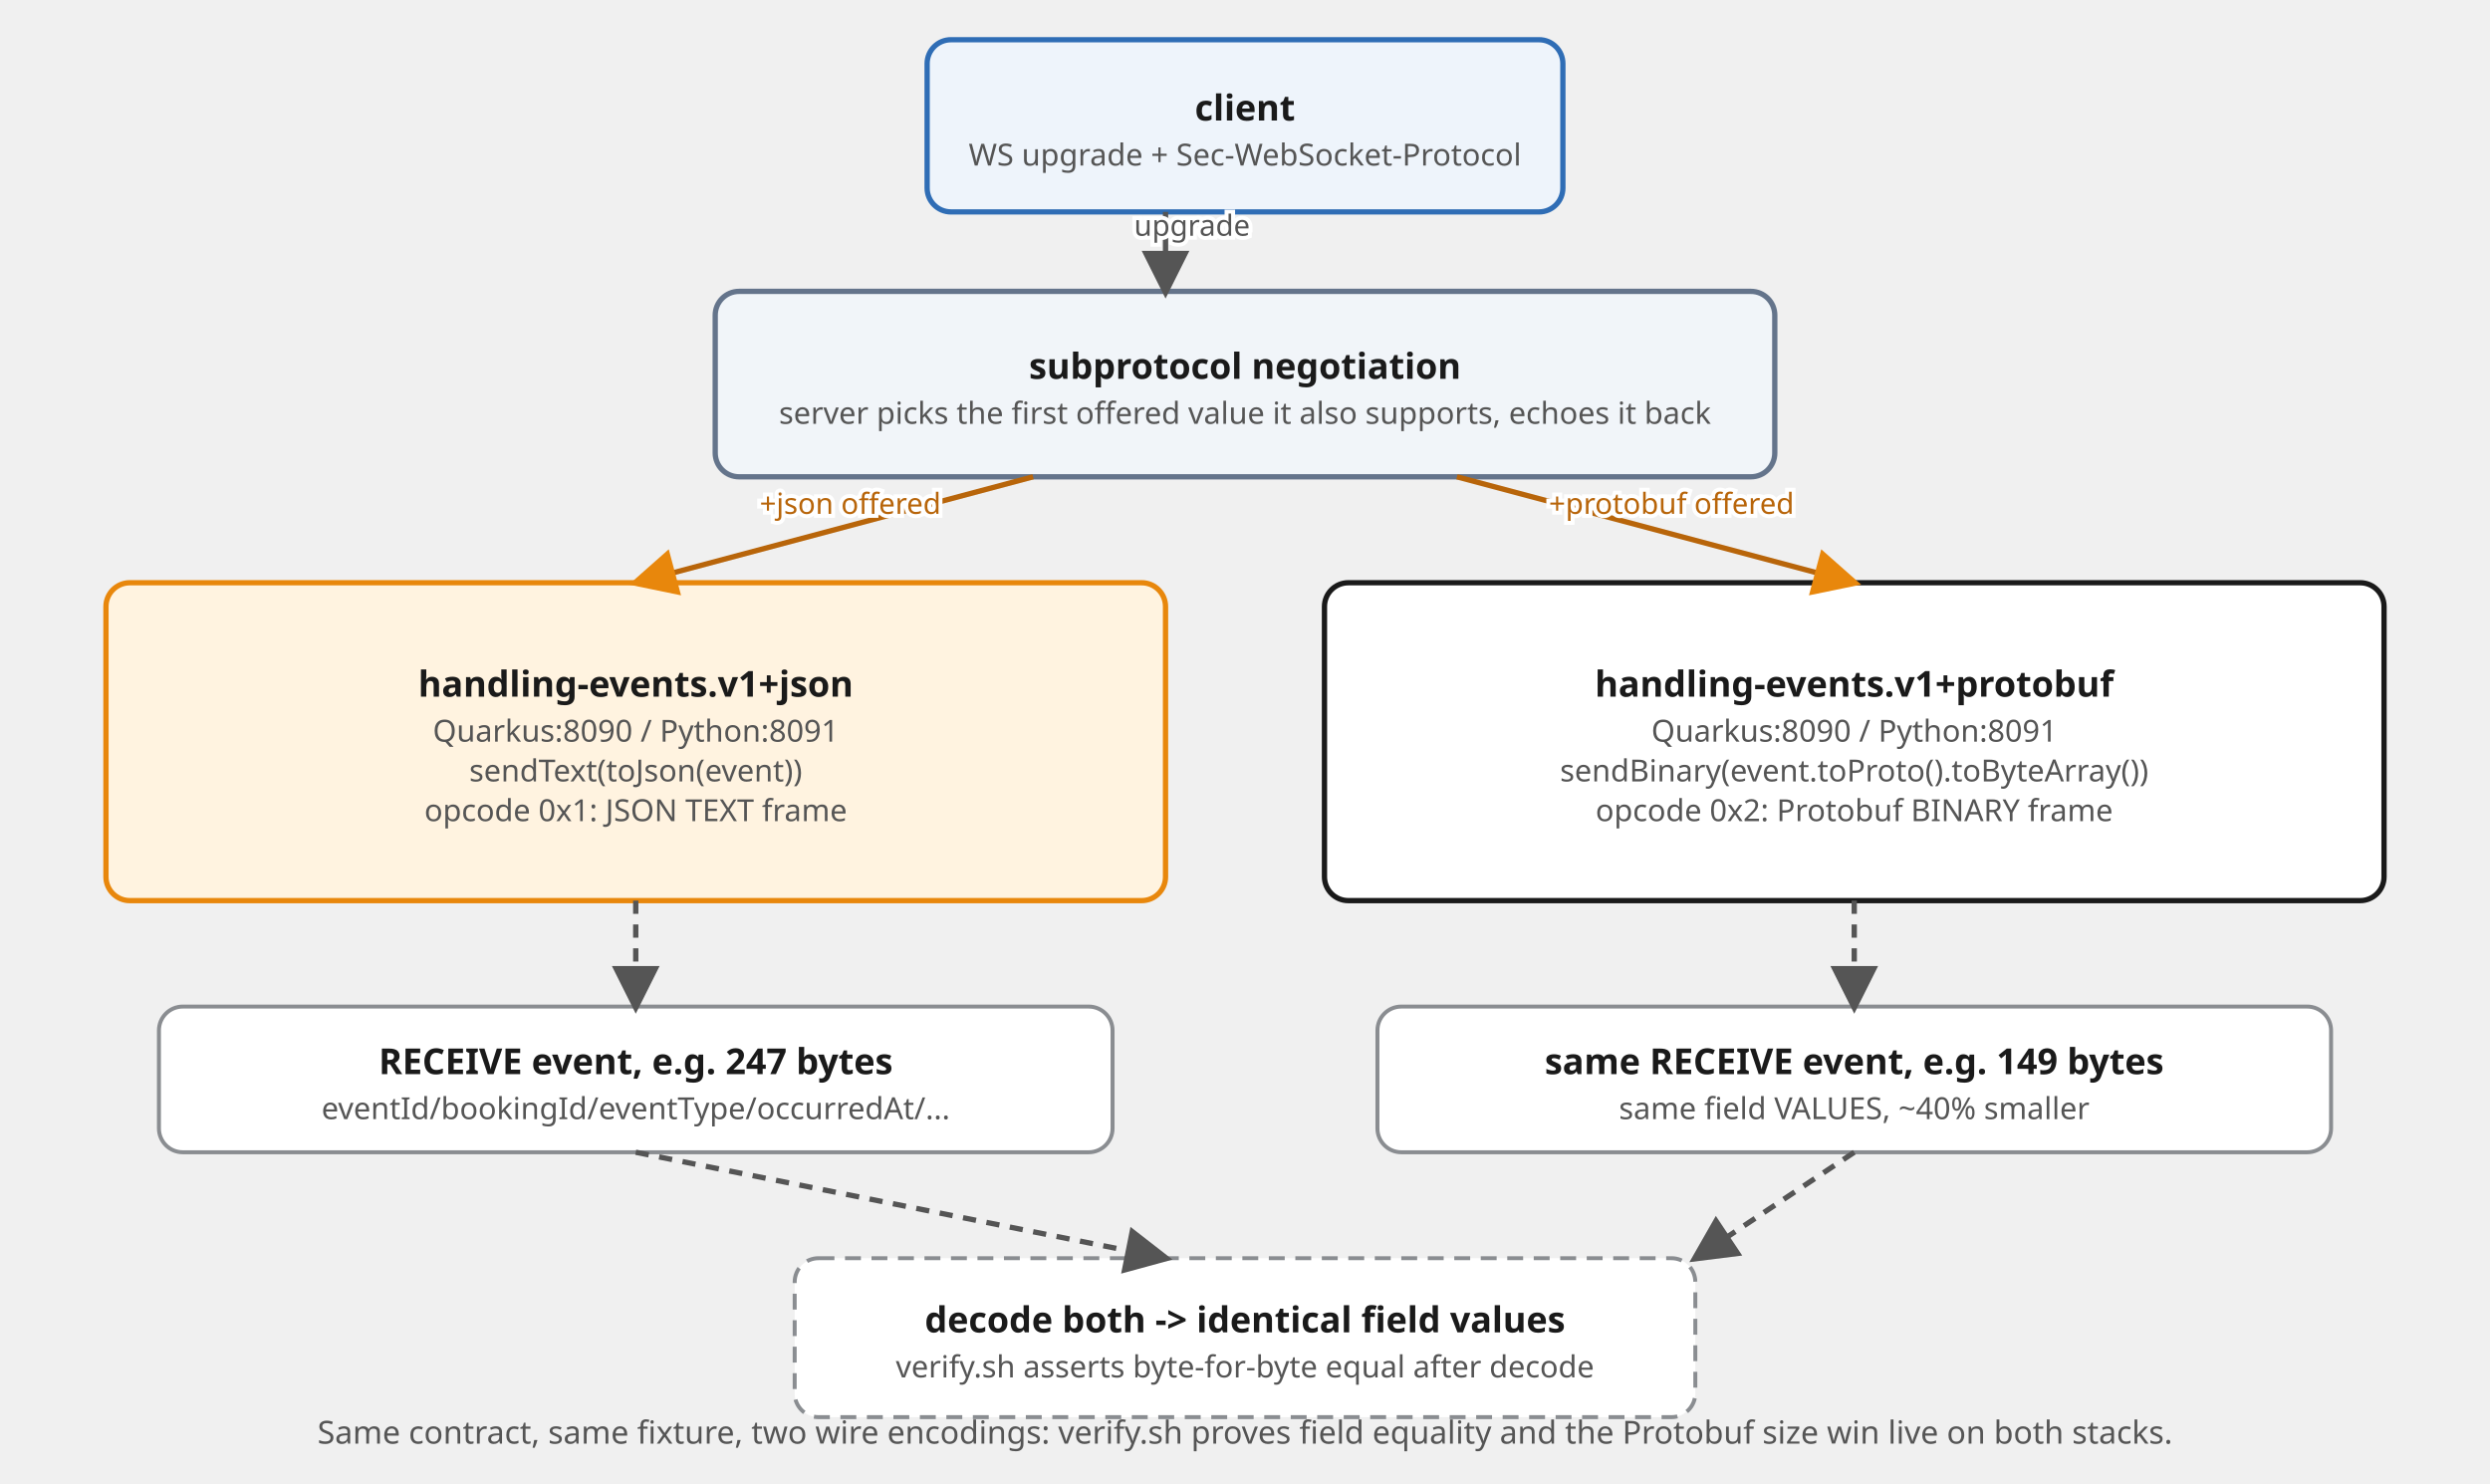
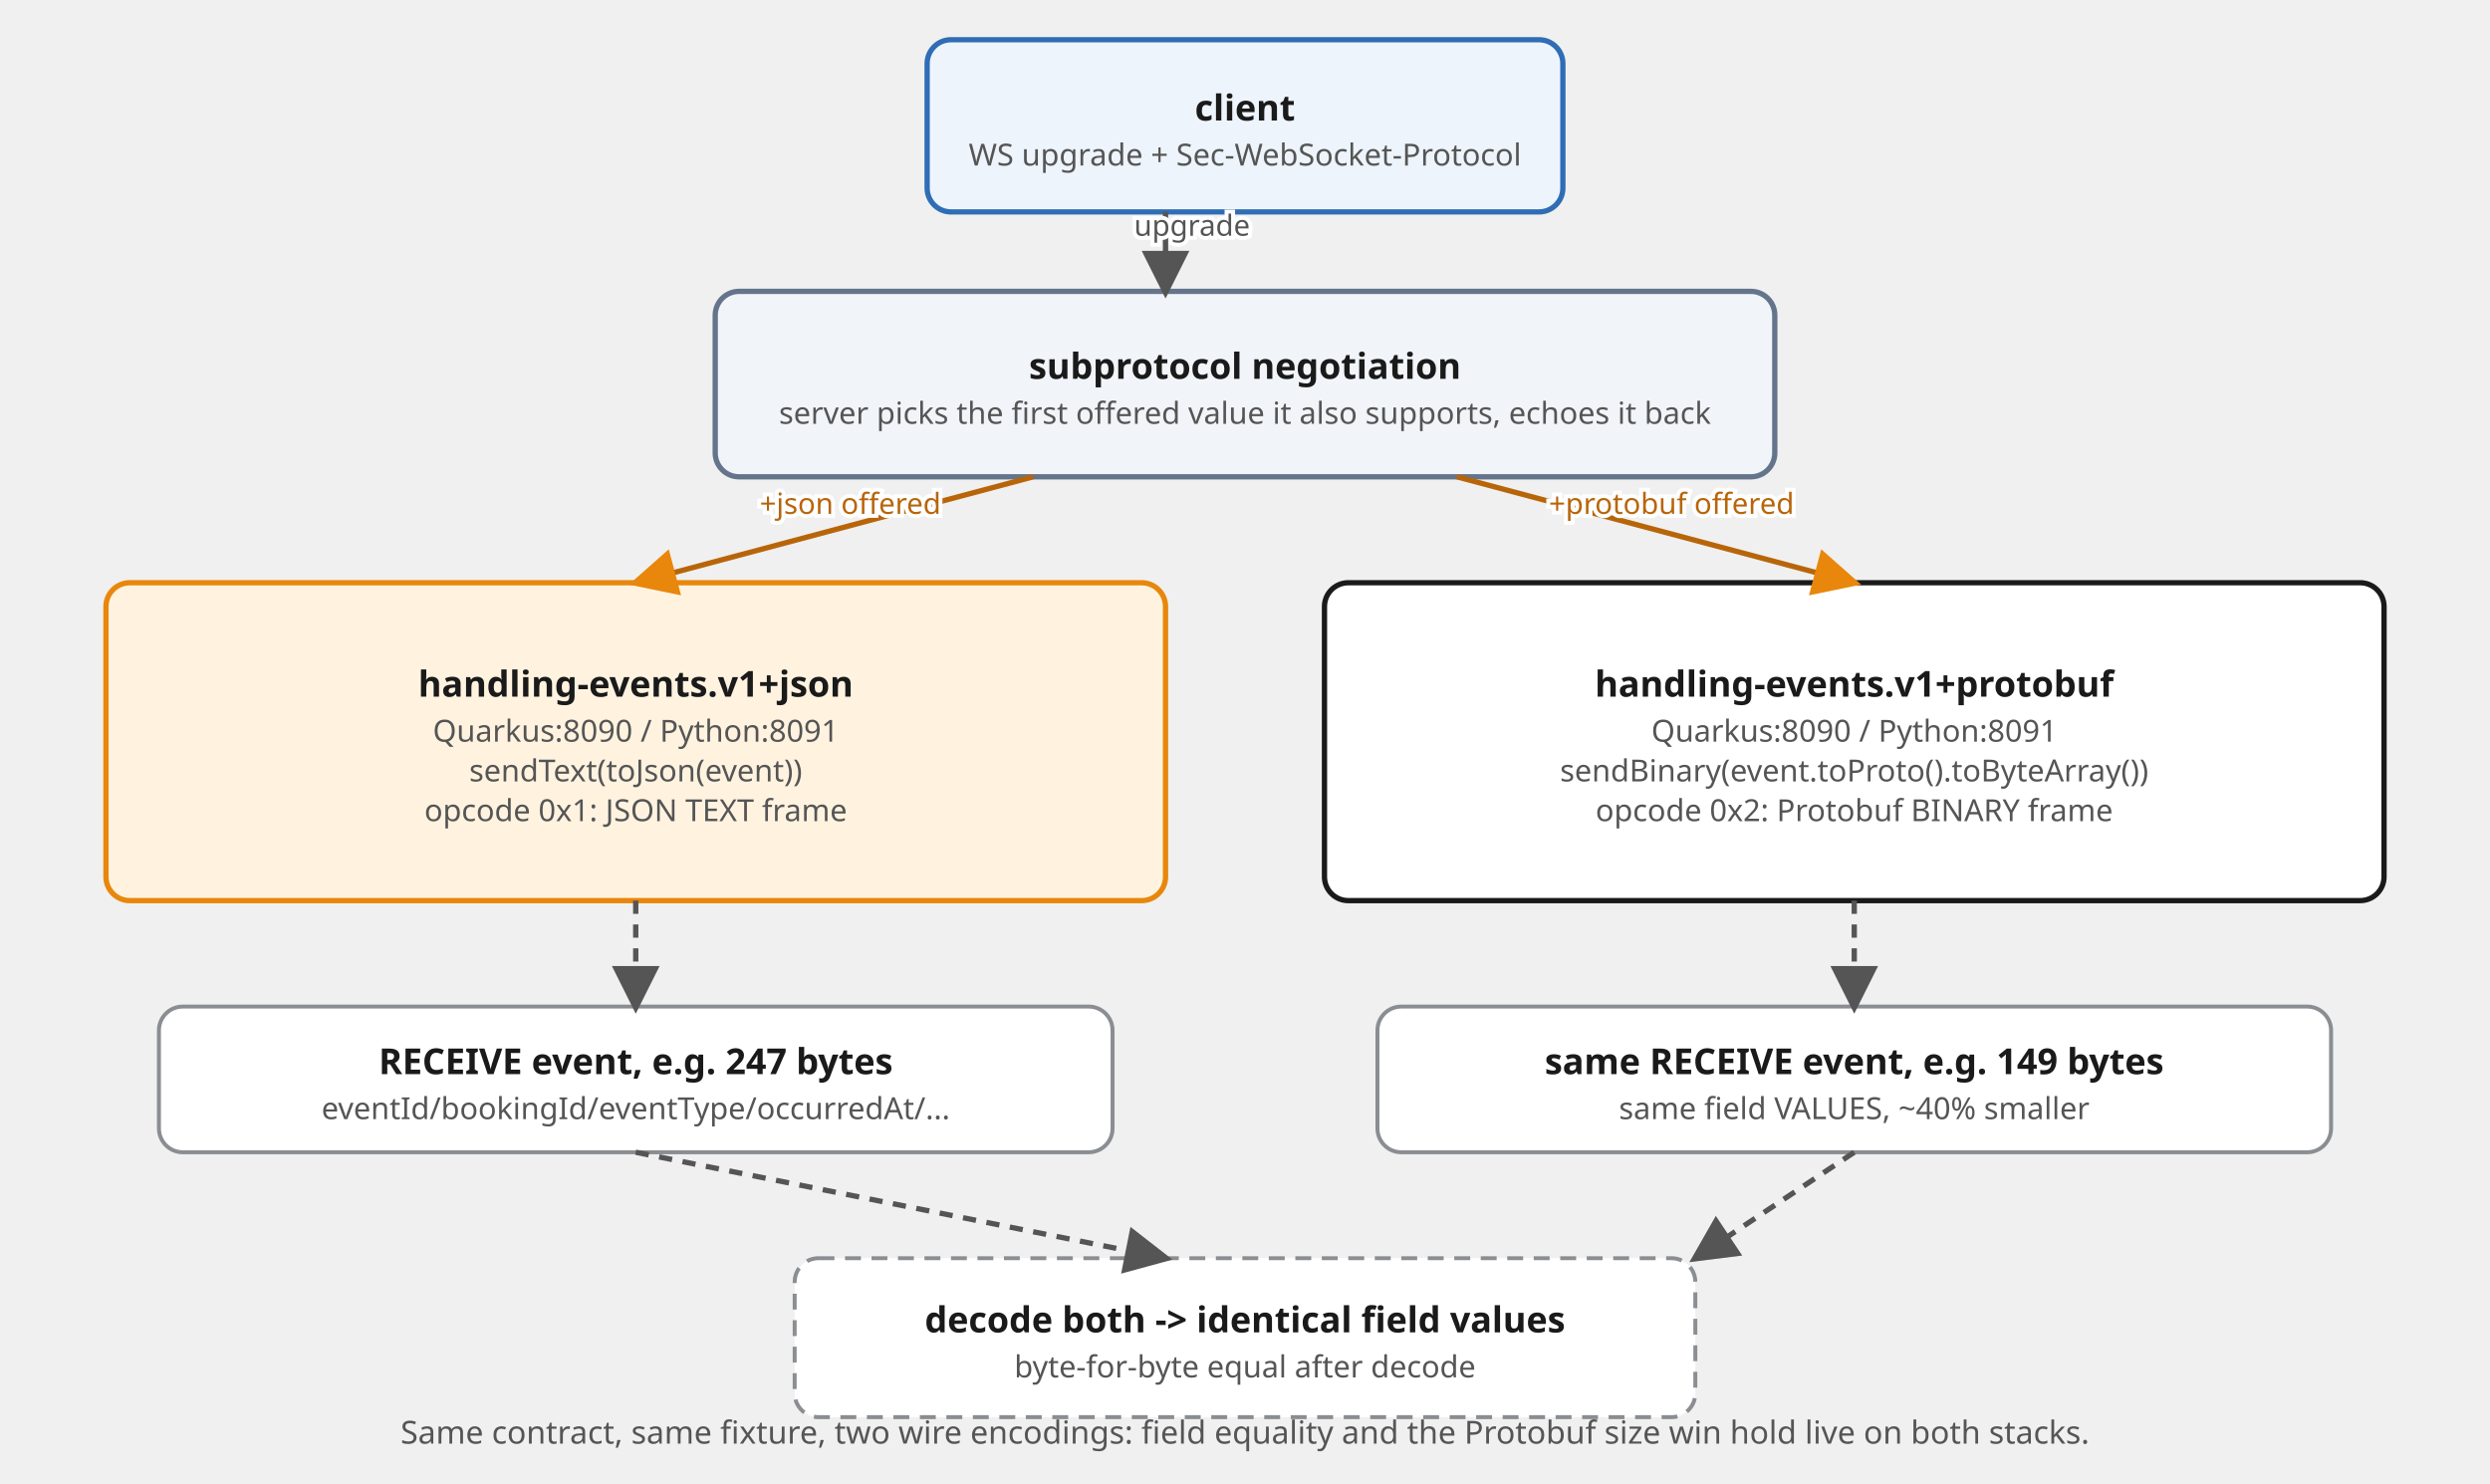
<svg xmlns="http://www.w3.org/2000/svg" viewBox="0 0 940 560" font-family="'Red Hat Text', system-ui, sans-serif" role="img">
  <defs>
    <marker id="a" viewBox="0 0 10 10" refX="8.5" refY="5" markerWidth="9" markerHeight="9" orient="auto-start-reverse">
      <path d="M0,0 L10,5 L0,10 z" fill="#555" />
    </marker>
    <marker id="am" viewBox="0 0 10 10" refX="8.5" refY="5" markerWidth="9" markerHeight="9" orient="auto-start-reverse">
      <path d="M0,0 L10,5 L0,10 z" fill="#e8870c" />
    </marker>
  </defs>
  <rect x="350" y="15" width="240" height="65" rx="9" fill="#eef4fb" stroke="#2f6db5" stroke-width="2" />
  <text x="470.0" y="45.5" font-size="13.5" font-weight="700" fill="#1a1a1a" text-anchor="middle">client</text>
  <text x="470.0" y="62.5" font-size="11.5" fill="#555555" text-anchor="middle">WS upgrade + Sec-WebSocket-Protocol</text>
  <rect x="270" y="110" width="400" height="70" rx="9" fill="#f1f5f9" stroke="#64748b" stroke-width="2" />
  <text x="470.0" y="143.0" font-size="13.5" font-weight="700" fill="#1a1a1a" text-anchor="middle">subprotocol negotiation</text>
  <text x="470.0" y="160.0" font-size="11.5" fill="#555555" text-anchor="middle">server picks the first offered value it also supports, echoes it back</text>
  <rect x="40" y="220" width="400" height="120" rx="9" fill="#fff3e0" stroke="#e8870c" stroke-width="2" />
  <text x="240.0" y="263.0" font-size="13.5" font-weight="700" fill="#1a1a1a" text-anchor="middle">handling-events.v1+json</text>
  <text x="240.0" y="280.0" font-size="11.5" fill="#555555" text-anchor="middle">Quarkus:8090 / Python:8091</text>
  <text x="240.0" y="295.0" font-size="11.5" fill="#555555" text-anchor="middle">sendText(toJson(event))</text>
  <text x="240.0" y="310.0" font-size="11.5" fill="#555555" text-anchor="middle">opcode 0x1: JSON TEXT frame</text>
  <rect x="500" y="220" width="400" height="120" rx="9" fill="#ffffff" stroke="#1a1a1a" stroke-width="2" />
  <text x="700.0" y="263.0" font-size="13.5" font-weight="700" fill="#1a1a1a" text-anchor="middle">handling-events.v1+protobuf</text>
  <text x="700.0" y="280.0" font-size="11.5" fill="#555555" text-anchor="middle">Quarkus:8090 / Python:8091</text>
  <text x="700.0" y="295.0" font-size="11.5" fill="#555555" text-anchor="middle">sendBinary(event.toProto().toByteArray())</text>
  <text x="700.0" y="310.0" font-size="11.5" fill="#555555" text-anchor="middle">opcode 0x2: Protobuf BINARY frame</text>
  <rect x="60" y="380" width="360" height="55" rx="9" fill="#ffffff" stroke="#8a8d91" stroke-width="1.5" />
  <text x="240.0" y="405.5" font-size="13.5" font-weight="700" fill="#1a1a1a" text-anchor="middle">RECEIVE event, e.g. 247 bytes</text>
  <text x="240.0" y="422.5" font-size="11.5" fill="#555555" text-anchor="middle">eventId/bookingId/eventType/occurredAt/...</text>
  <rect x="520" y="380" width="360" height="55" rx="9" fill="#ffffff" stroke="#8a8d91" stroke-width="1.5" />
  <text x="700.0" y="405.5" font-size="13.5" font-weight="700" fill="#1a1a1a" text-anchor="middle">same RECEIVE event, e.g. 149 bytes</text>
  <text x="700.0" y="422.5" font-size="11.5" fill="#555555" text-anchor="middle">same field VALUES, ~40% smaller</text>
  <rect x="300" y="475" width="340" height="60" rx="9" fill="#ffffff" stroke="#8a8d91" stroke-width="1.5" stroke-dasharray="6 4" />
  <text x="470.0" y="503.0" font-size="13.5" font-weight="700" fill="#1a1a1a" text-anchor="middle">decode both -&gt; identical field values</text>
-   <text x="470.0" y="520.0" font-size="11.5" fill="#555555" text-anchor="middle">verify.sh asserts byte-for-byte equal after decode</text>
+   <text x="470.0" y="520.0" font-size="11.5" fill="#555555" text-anchor="middle">byte-for-byte equal after decode</text>
  <path d="M440,80 L440,110" fill="none" stroke="#555" stroke-width="2" marker-end="url(#a)" />
  <text x="450.0" y="89.0" font-size="11" fill="#ffffff" stroke="#ffffff" stroke-width="3" paint-order="stroke" text-anchor="middle">upgrade</text>
  <text x="450.0" y="89.0" font-size="11" fill="#555" text-anchor="middle">upgrade</text>
  <path d="M390,180 L240,220" fill="none" stroke="#b8650a" stroke-width="2" marker-end="url(#am)" />
  <text x="321.0" y="194.0" font-size="11" fill="#ffffff" stroke="#ffffff" stroke-width="3" paint-order="stroke" text-anchor="middle">+json offered</text>
  <text x="321.0" y="194.0" font-size="11" fill="#b8650a" text-anchor="middle">+json offered</text>
  <path d="M550,180 L700,220" fill="none" stroke="#b8650a" stroke-width="2" marker-end="url(#am)" />
  <text x="631.0" y="194.0" font-size="11" fill="#ffffff" stroke="#ffffff" stroke-width="3" paint-order="stroke" text-anchor="middle">+protobuf offered</text>
  <text x="631.0" y="194.0" font-size="11" fill="#b8650a" text-anchor="middle">+protobuf offered</text>
  <path d="M240,340 L240,380" fill="none" stroke="#555" stroke-width="2" stroke-dasharray="5 4" marker-end="url(#a)" />
  <path d="M700,340 L700,380" fill="none" stroke="#555" stroke-width="2" stroke-dasharray="5 4" marker-end="url(#a)" />
  <path d="M240,435 L440,475" fill="none" stroke="#555" stroke-width="2" stroke-dasharray="5 4" marker-end="url(#a)" />
  <path d="M700,435 L640,475" fill="none" stroke="#555" stroke-width="2" stroke-dasharray="5 4" marker-end="url(#a)" />
-   <text x="470" y="545" font-size="12" fill="#555555" text-anchor="middle">Same contract, same fixture, two wire encodings: verify.sh proves field equality and the Protobuf size win live on both stacks.</text>
+   <text x="470" y="545" font-size="12" fill="#555555" text-anchor="middle">Same contract, same fixture, two wire encodings: field equality and the Protobuf size win hold live on both stacks.</text>
</svg>
